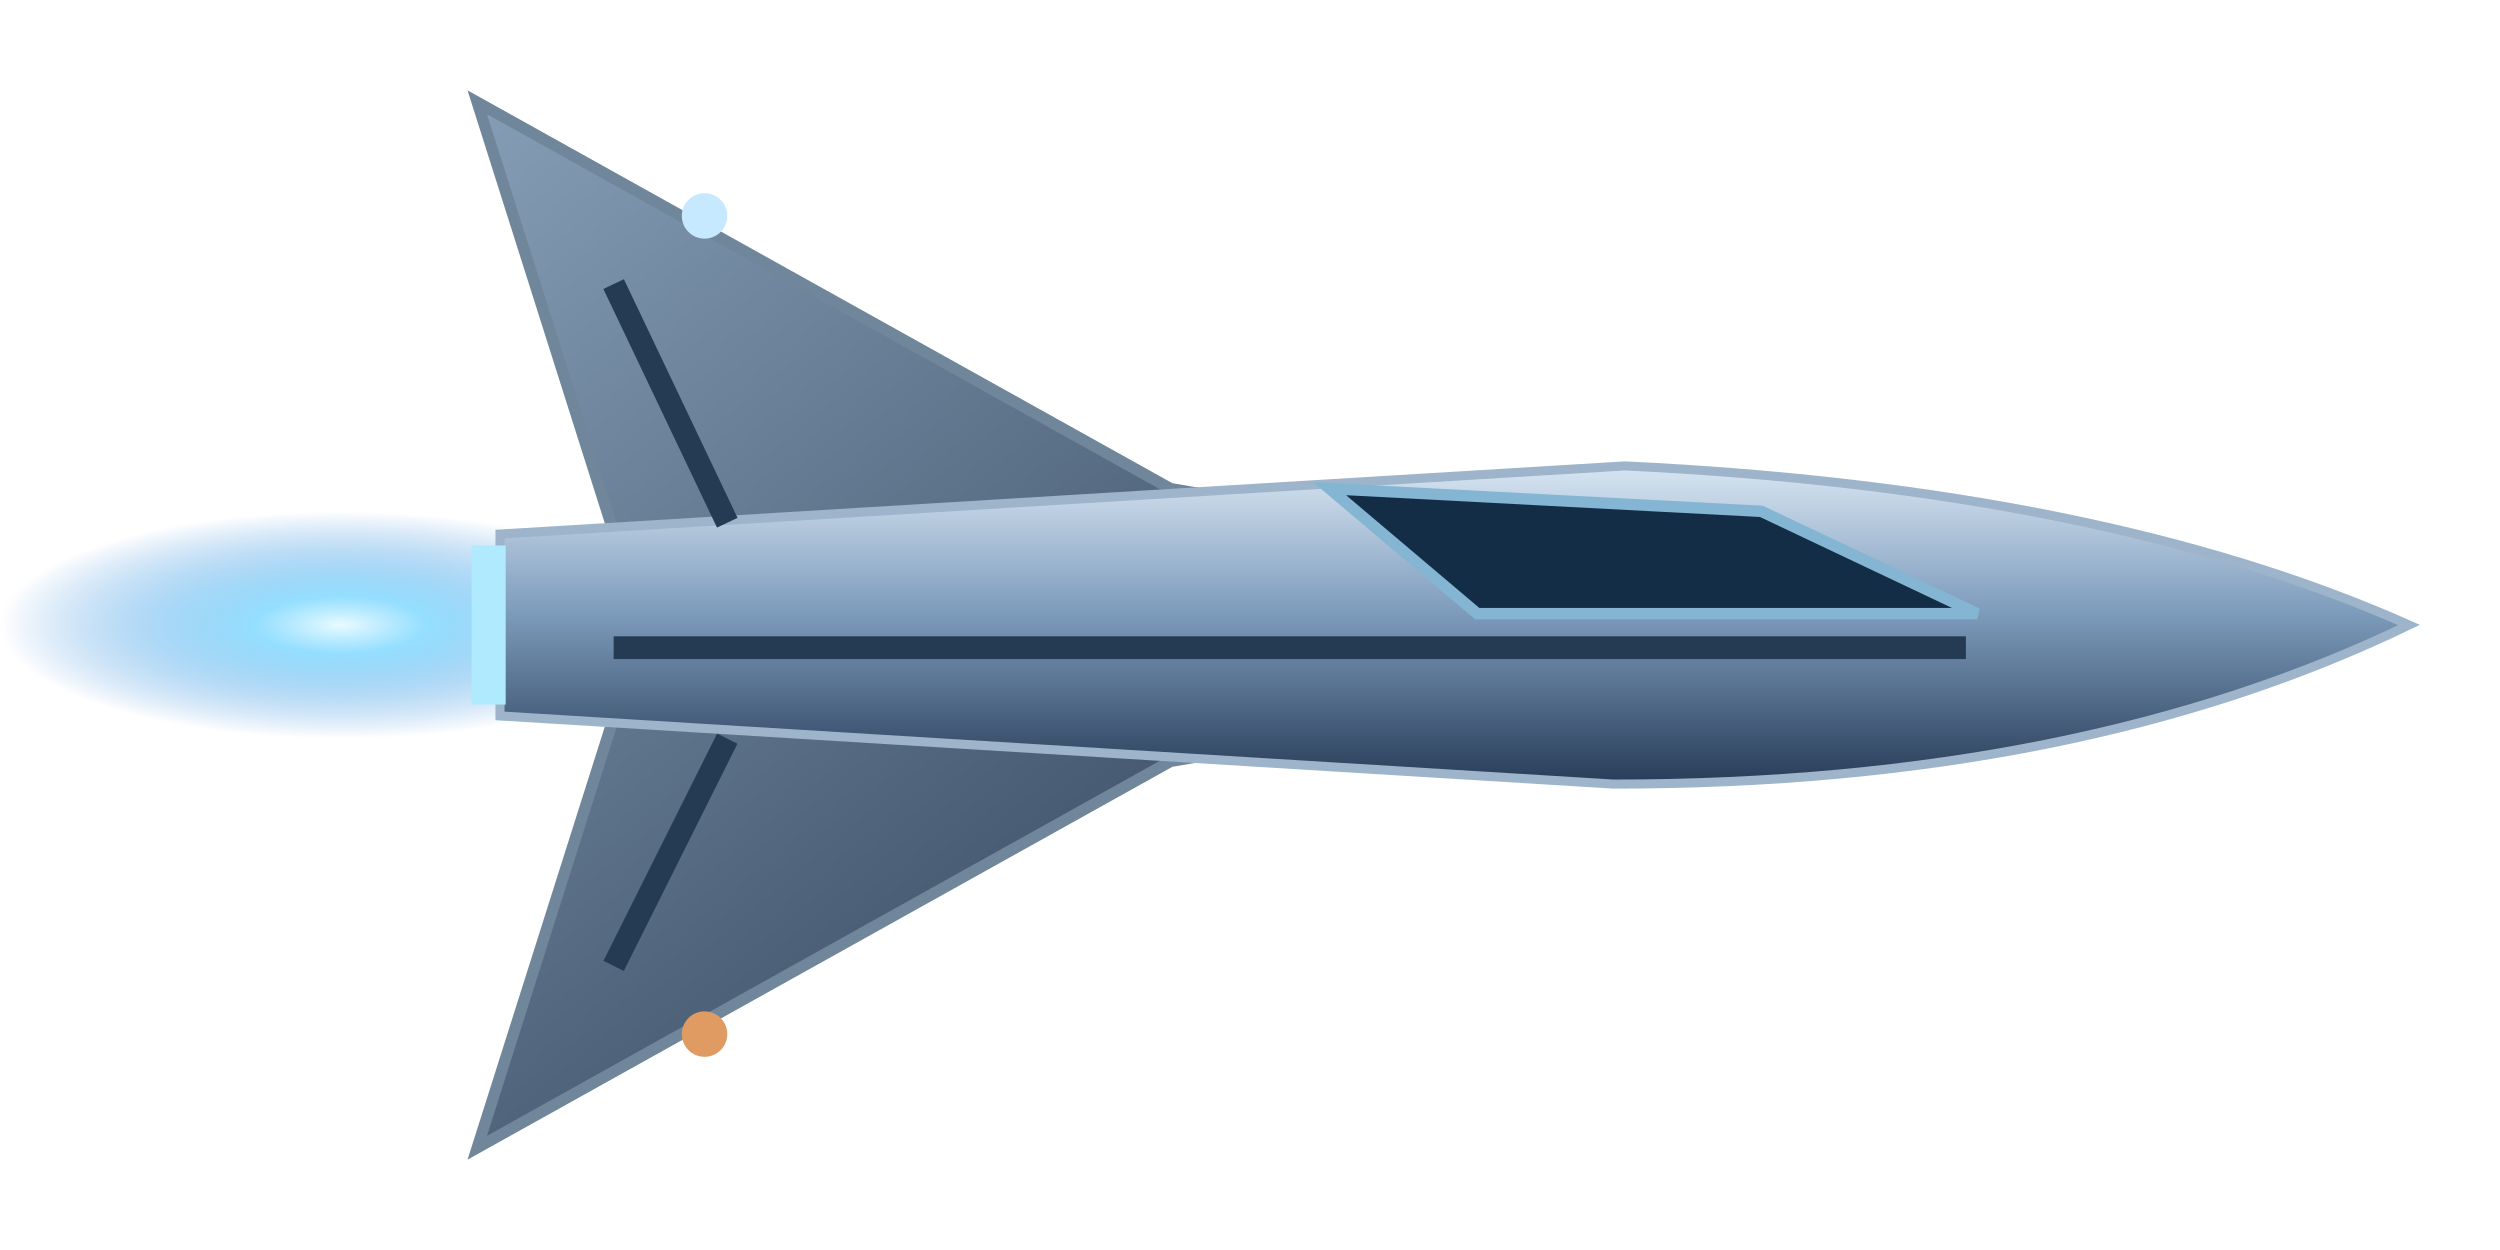
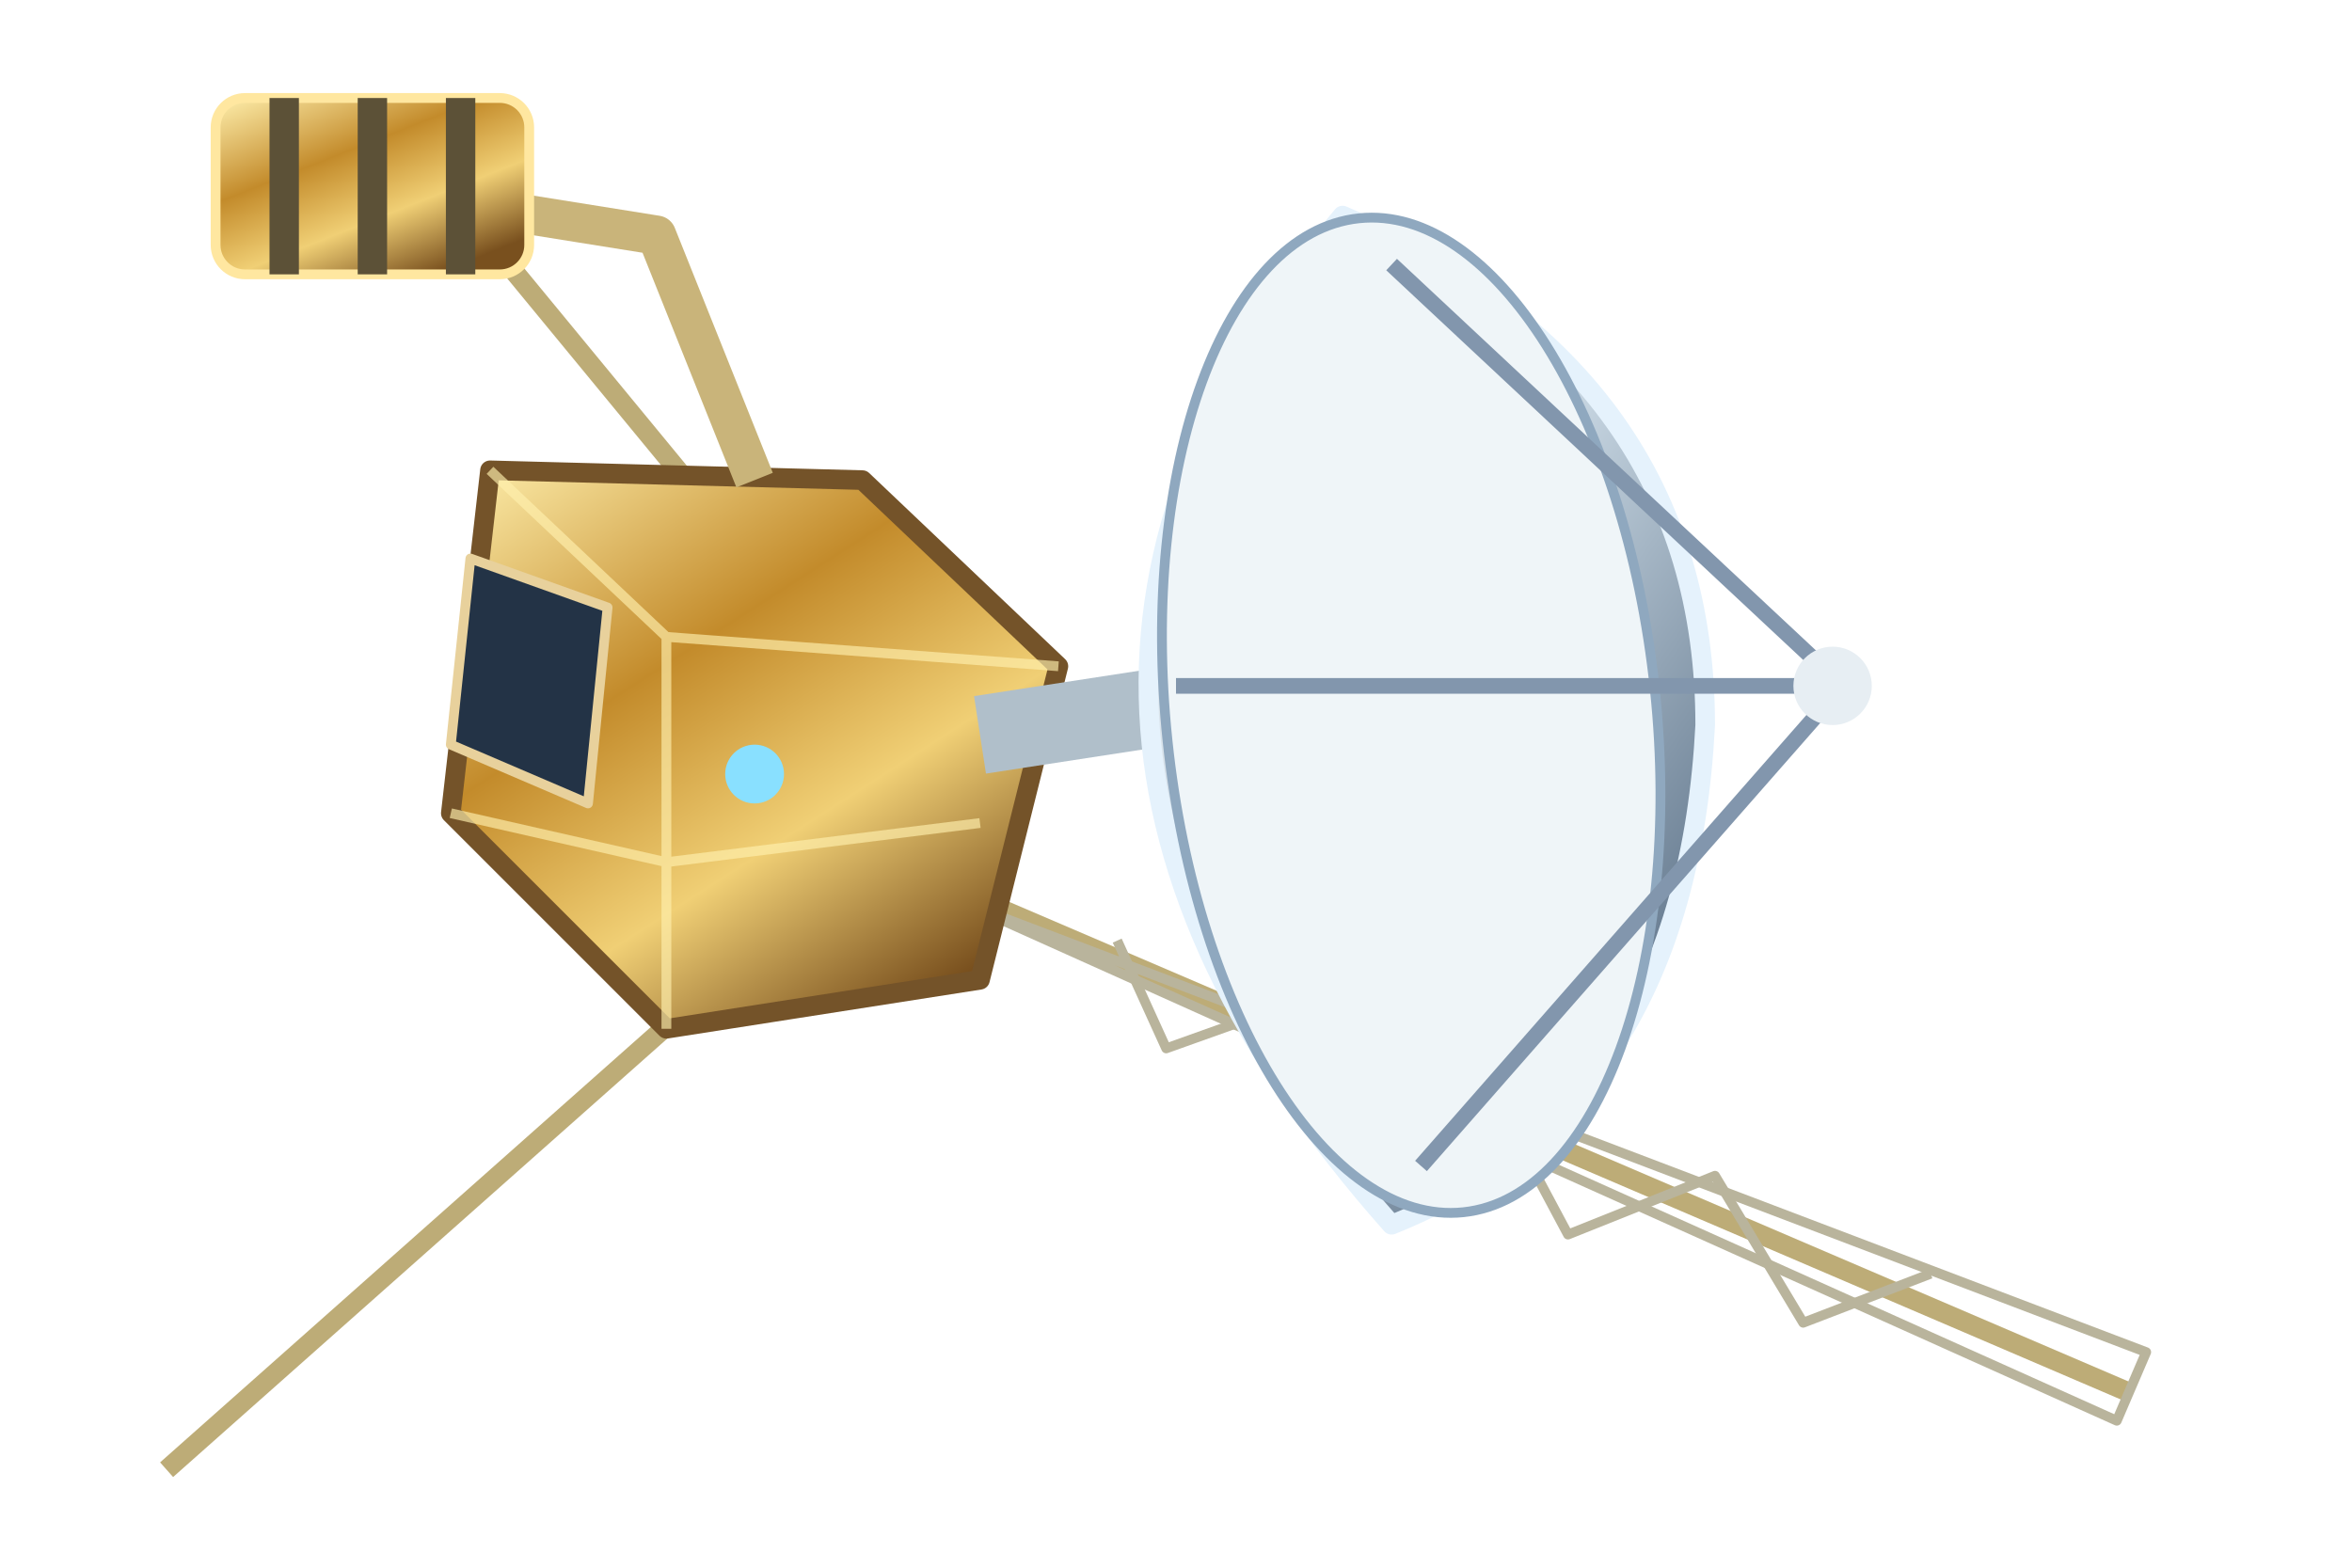
- <svg xmlns="http://www.w3.org/2000/svg" viewBox="0 0 220 110">
+ <svg xmlns="http://www.w3.org/2000/svg" viewBox="0 0 240 160">
  <defs>
-     <linearGradient id="hull" x1="0" y1="0" x2="0" y2="1">
-       <stop stop-color="#d8e5f2" />
-       <stop offset=".45" stop-color="#7f9dbd" />
-       <stop offset="1" stop-color="#273c58" />
+     <linearGradient id="gold" x2=".7" y2="1">
+       <stop stop-color="#fff0ae" />
+       <stop offset=".4" stop-color="#c38b2b" />
+       <stop offset=".7" stop-color="#f0cf75" />
+       <stop offset="1" stop-color="#79501e" />
    </linearGradient>
-     <linearGradient id="wing" x1="0" y1="0" x2="1" y2="1">
-       <stop stop-color="#859eb6" />
-       <stop offset="1" stop-color="#1c2d43" />
+     <linearGradient id="silver" x2=".8" y2="1">
+       <stop stop-color="#fff" />
+       <stop offset=".5" stop-color="#c4d3df" />
+       <stop offset="1" stop-color="#52687f" />
    </linearGradient>
-     <radialGradient id="exhaust">
-       <stop stop-color="#e9fbff" />
-       <stop offset=".25" stop-color="#89dbff" stop-opacity=".9" />
-       <stop offset="1" stop-color="#3384d7" stop-opacity="0" />
-     </radialGradient>
+     <linearGradient id="blue" x2="1" y2="1">
+       <stop stop-color="#62b7ef" />
+       <stop offset=".45" stop-color="#154f8e" />
+       <stop offset="1" stop-color="#0b244a" />
+     </linearGradient>
+     <linearGradient id="copper" x2="1" y2="1">
+       <stop stop-color="#ffdeb9" />
+       <stop offset=".45" stop-color="#cc7240" />
+       <stop offset="1" stop-color="#583328" />
+     </linearGradient>
  </defs>
-   <ellipse cx="30" cy="55" rx="30" ry="10" fill="url(#exhaust)" />
-   <path d="M55 50L42 9L103 43L150 51L150 59L103 67L42 101L55 60Z" fill="url(#wing)" stroke="#70869b" stroke-width="1" />
-   <path d="M44 47L143 41Q185 43 212 55Q183 69 142 69L44 63Z" fill="url(#hull)" stroke="#9db4ca" stroke-width=".8" />
-   <path d="M117 43L155 45L174 54L130 54Z" fill="#142d47" stroke="#84b5d2" />
-   <path d="M54 57H173M64 46L54 25M64 65L54 85" stroke="#253b54" stroke-width="2" />
-   <path d="M43 48V62" stroke="#b0eaff" stroke-width="3" />
-   <circle cx="62" cy="19" r="2" fill="#c6e9ff" />
-   <circle cx="62" cy="91" r="2" fill="#df9b62" />
+   <g stroke-linejoin="round">
+     <path d="M88 87L17 150M98 91L217 142M84 66L42 15" stroke="#bdac77" stroke-width="2" />
+     <path d="M98 92L219 138L216 145Z" fill="none" stroke="#b9b49c" />
+     <path d="M114 96L119 107L133 102L139 116L152 111L160 126L175 120L184 135L197 130" fill="none" stroke="#b9b49c" />
+     <path d="M50 48L88 49L108 68L100 100L68 105L46 83Z" fill="url(#gold)" stroke="#745329" stroke-width="2" />
+     <path d="M50 48L68 65L68 105M68 65L108 68M46 83L68 88L100 84" fill="none" stroke="#fff0ad" opacity=".65" />
+     <path d="M48 57L62 62L60 82L46 76Z" fill="#233346" stroke="#e8d19c" />
+     <path d="M77 49L67 24L42 20" fill="none" stroke="#c9b47a" stroke-width="4" />
+     <rect x="22" y="10" width="32" height="18" rx="3" fill="url(#gold)" stroke="#ffe7a0" />
+     <path d="M29 10V28M38 10V28M47 10V28" stroke="#5c5137" stroke-width="3" />
+     <path d="M100 75L139 69" stroke="#b0bfca" stroke-width="8" />
+     <path d="M137 22Q95 72 142 125Q172 113 174 74Q174 38 137 22Z" fill="url(#silver)" stroke="#e5f2fc" stroke-width="2" />
+     <ellipse cx="144" cy="73" rx="25" ry="51" fill="#eff5f8" stroke="#8fa8bf" transform="rotate(-6 144 73)" />
+     <path d="M142 27L188 70L145 119M120 70L188 70" fill="none" stroke="#8296ad" stroke-width="1.6" />
+     <circle cx="187" cy="70" r="4" fill="#e7eef3" />
+     <circle cx="77" cy="79" r="3" fill="#89e0ff" />
+   </g>
</svg>
